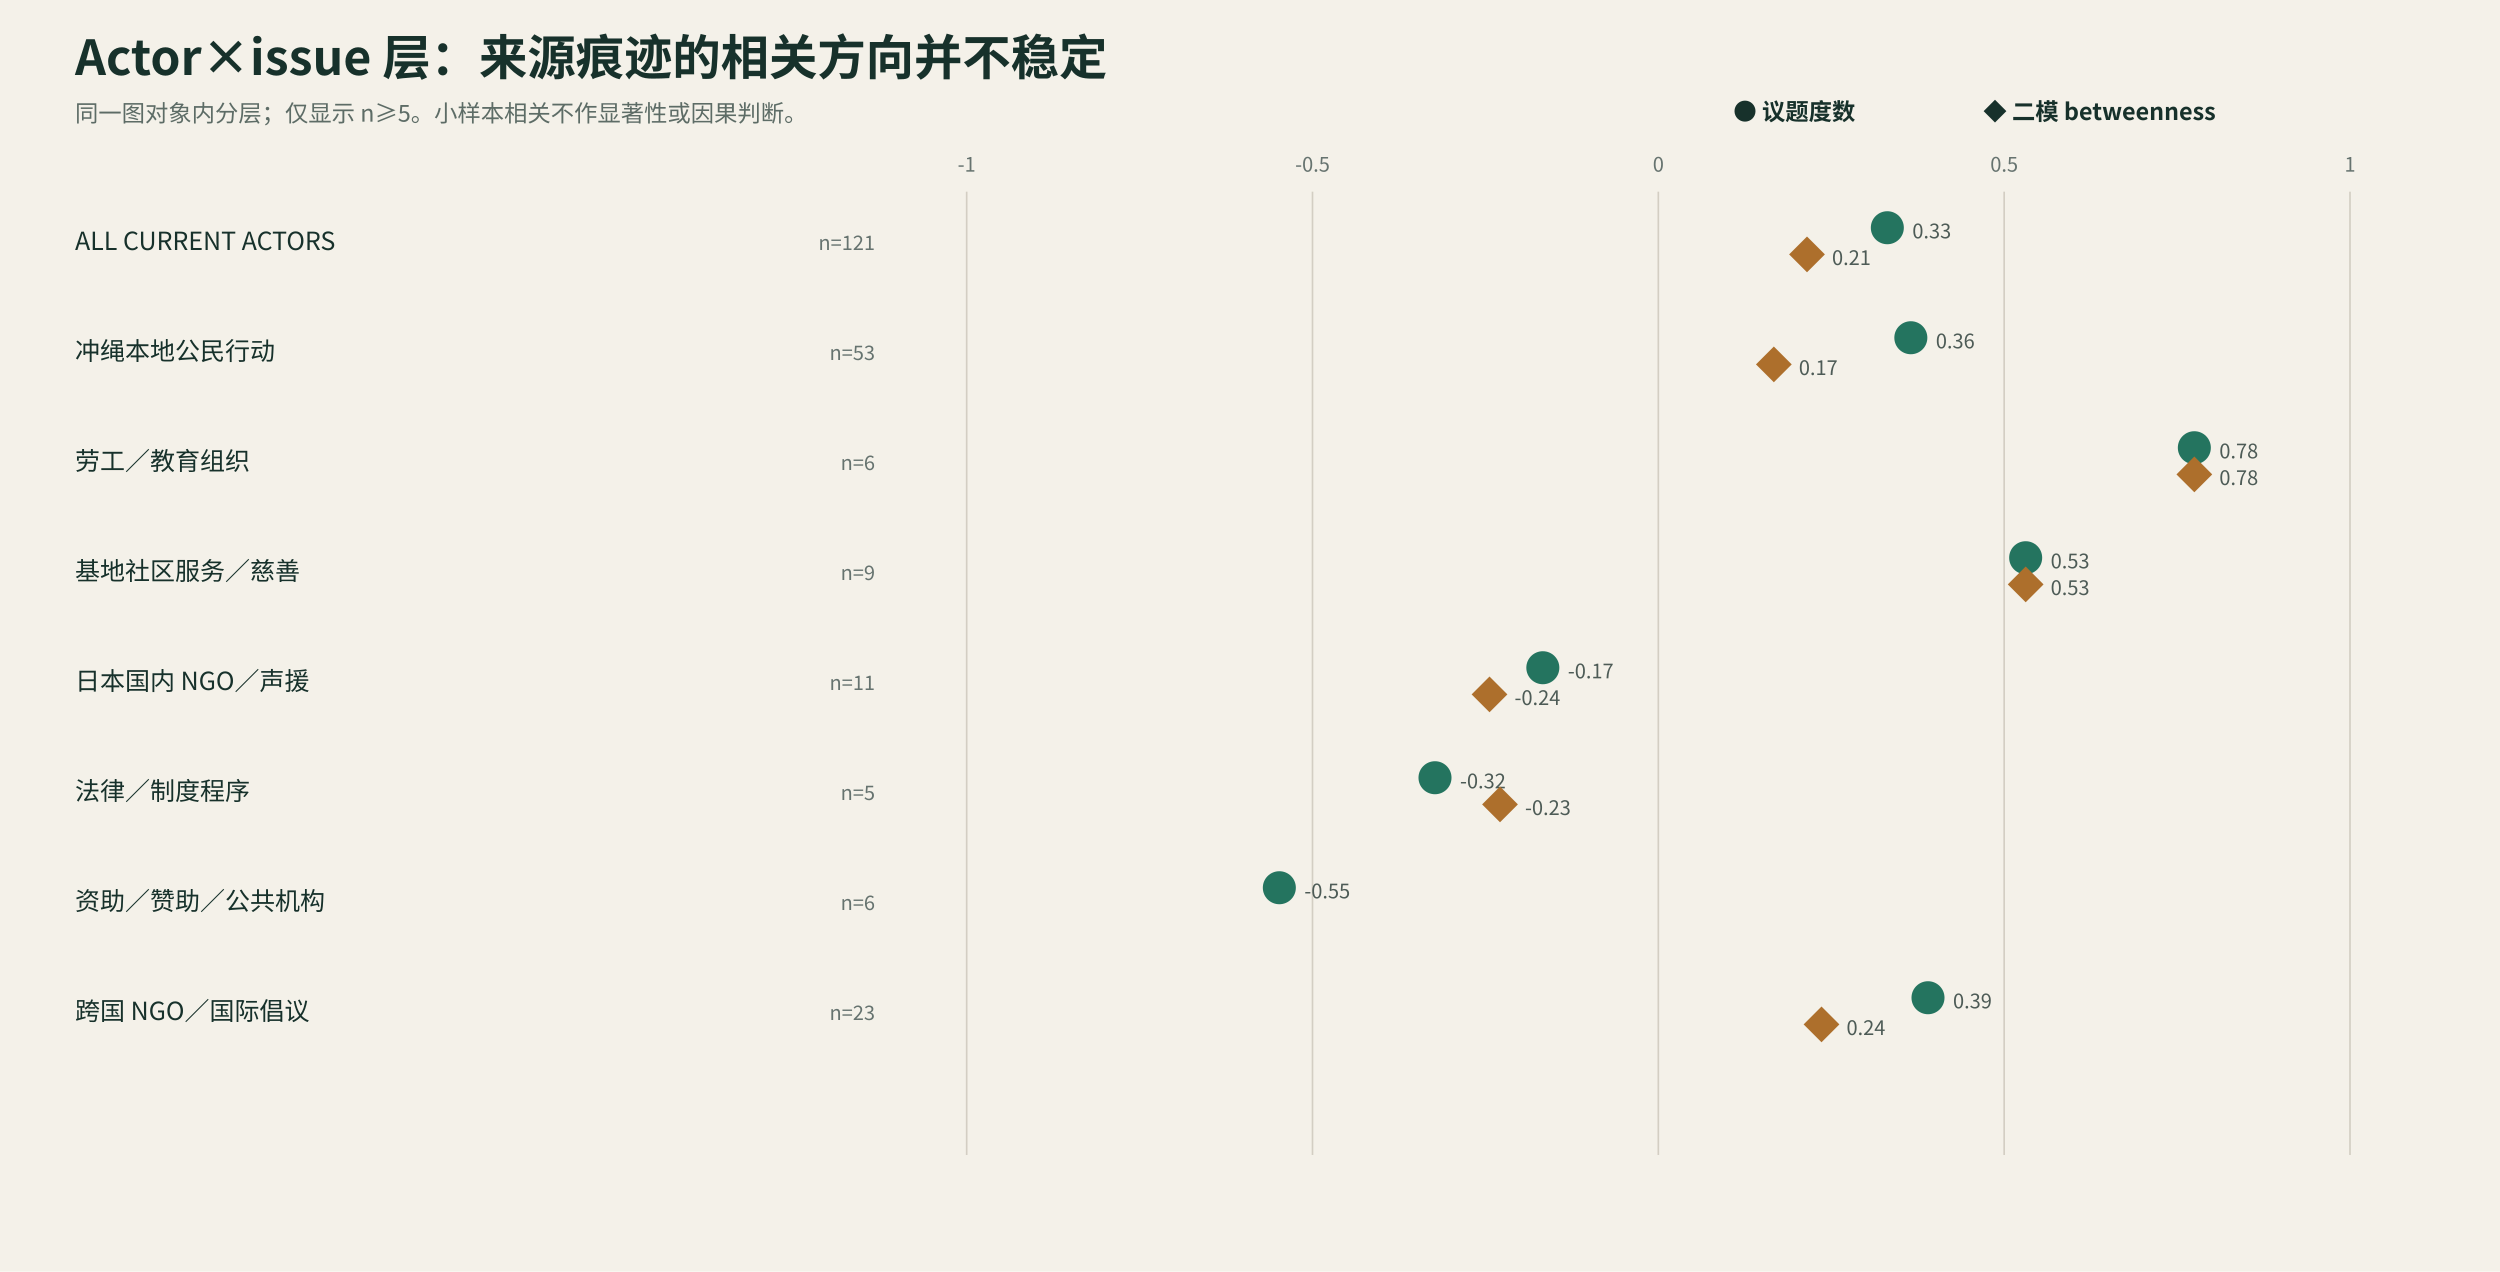
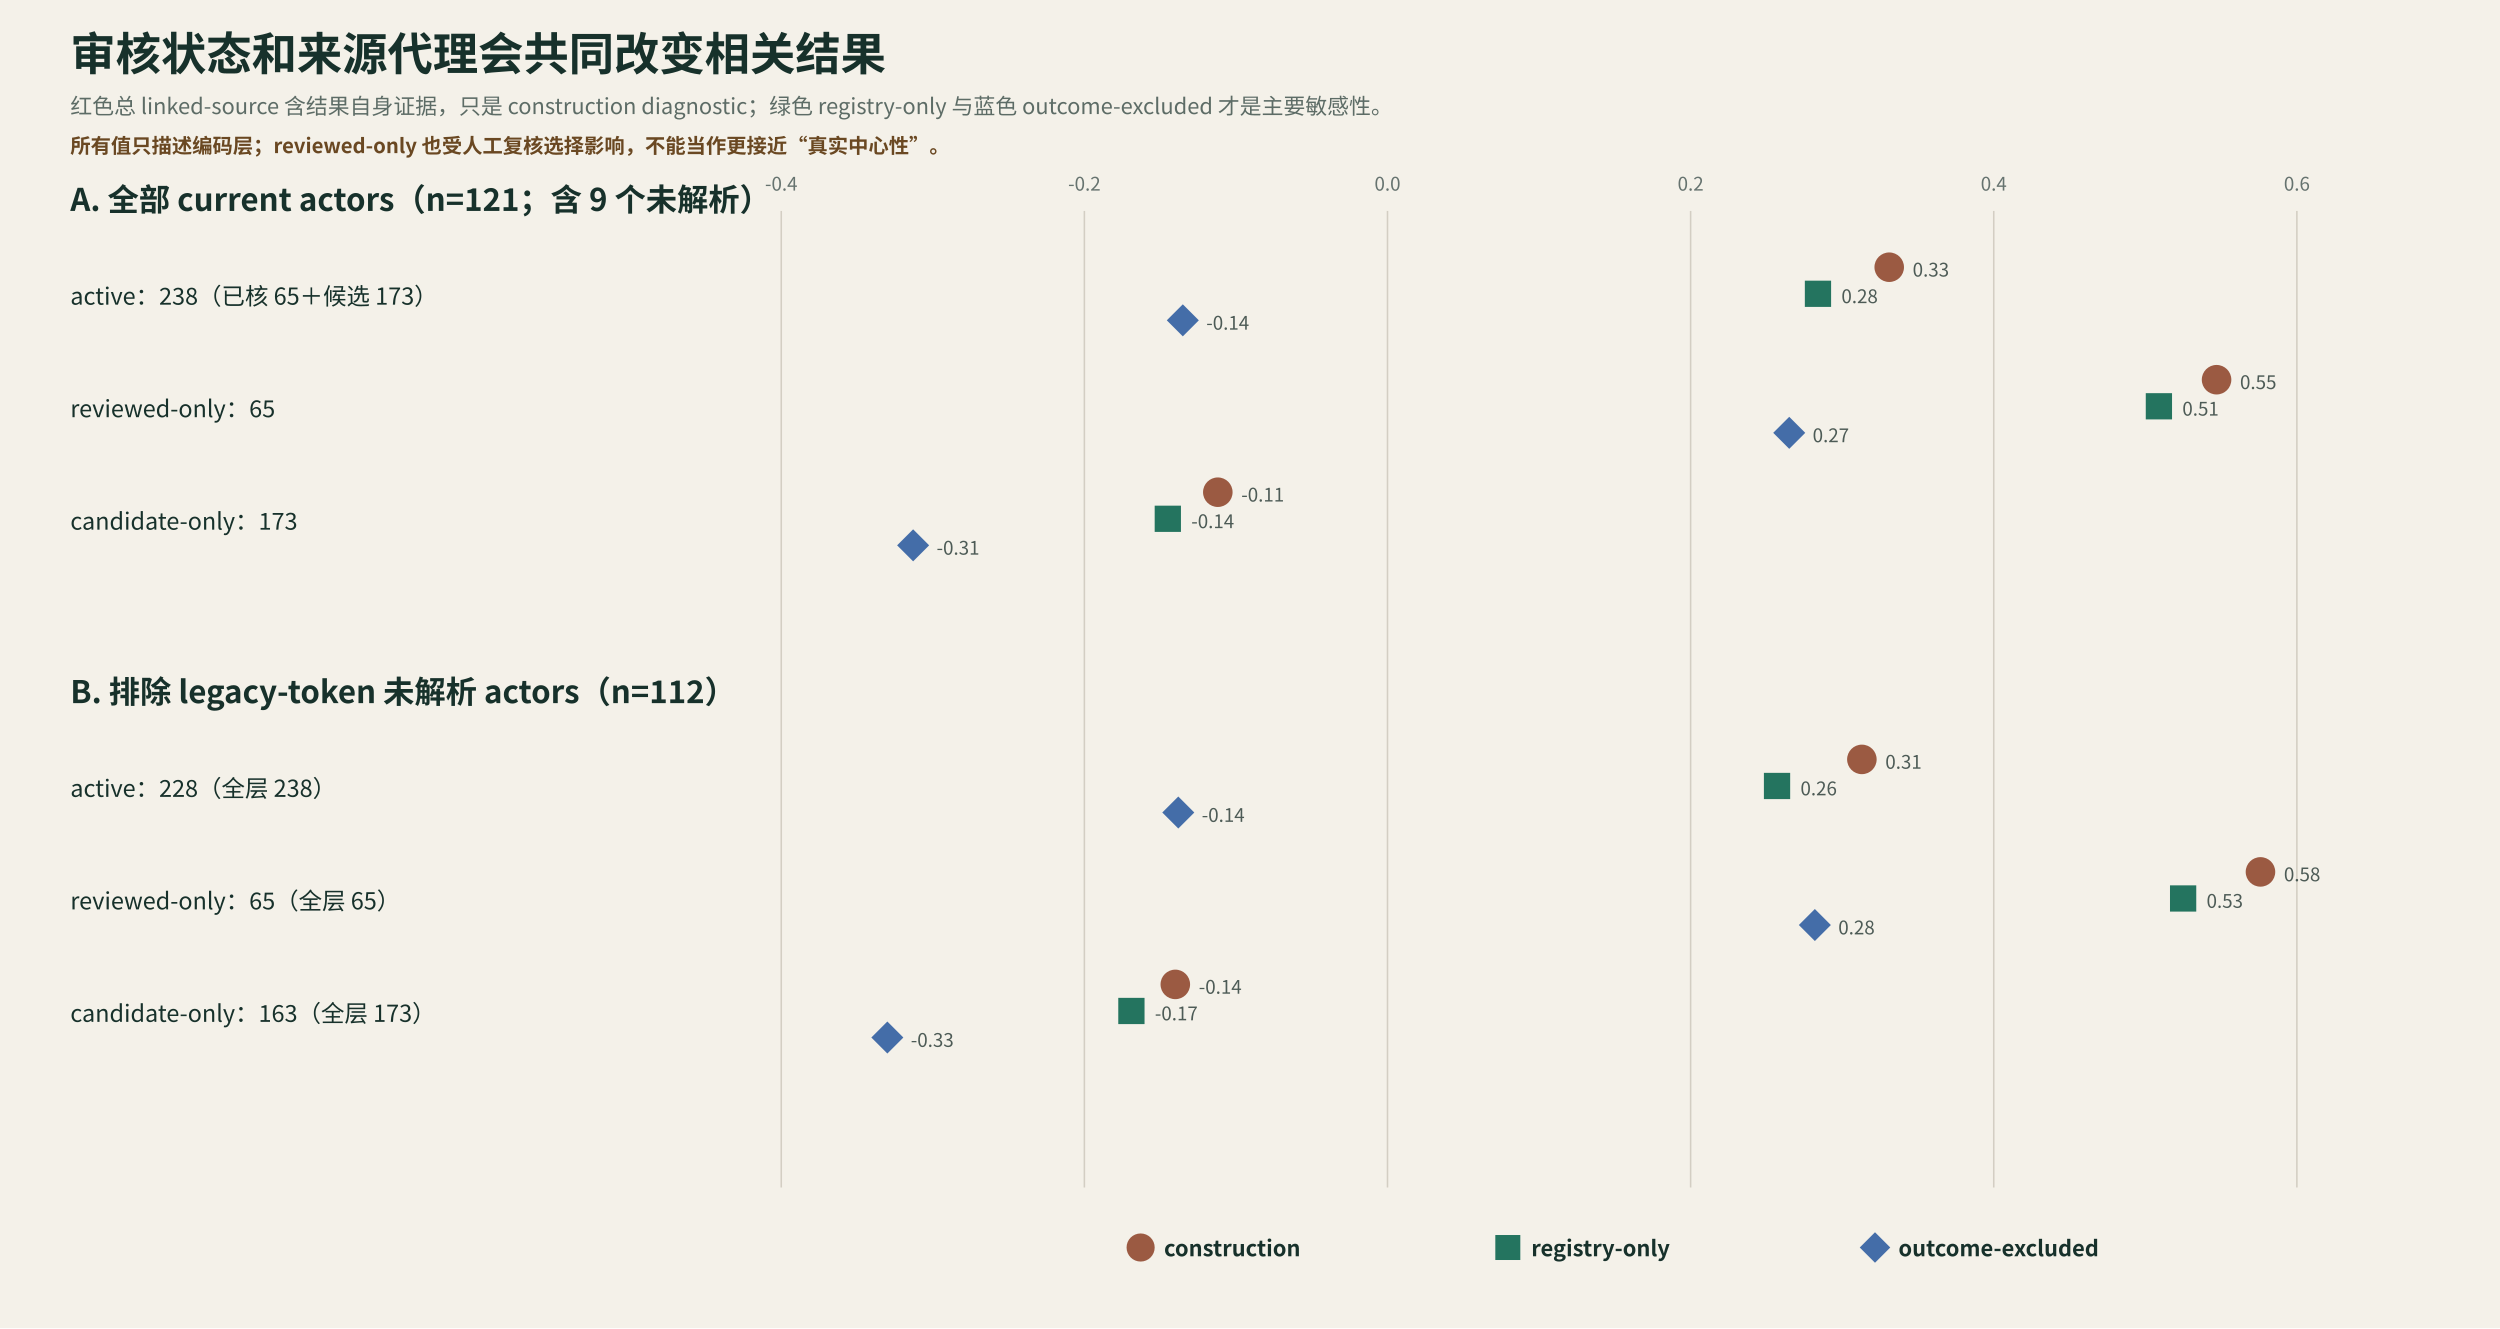
- <svg xmlns="http://www.w3.org/2000/svg" width="1500" height="763" viewBox="0 0 1500 763" role="img" aria-labelledby="title desc">
-   <rect width="1500" height="763" fill="#f4f1e9" />
+ <svg xmlns="http://www.w3.org/2000/svg" width="1600" height="850" viewBox="0 0 1600 850" role="img" aria-labelledby="title desc">
+   <rect width="1600" height="850" fill="#f4f1e9" />
  <style>
text{font-family:"Noto Sans CJK SC","Microsoft YaHei",Arial,sans-serif;fill:#17312b}
.title{font-size:29px;font-weight:700}.subtitle{font-size:14px;fill:#5d6c66}
- .grid{stroke:#d3cec3;stroke-width:1}.tick{font-size:12px;fill:#66736f}
- .label{font-size:15px}.n{font-size:12px;fill:#66736f}.degree{font-size:22px;fill:#24745f}
- .between{font-size:22px;fill:#ad6f2c}.value{font-size:12px;fill:#4d5b56}
- .legend{font-size:14px;font-weight:700}
+ .panel-title{font-size:20px;font-weight:700}.grid{stroke:#d3cec3;stroke-width:1}
+ .tick{font-size:12px;fill:#66736f}.label{font-size:15px}
+ .value{font-size:12px;fill:#4d5b56}.legend{font-size:14px;font-weight:700}
+ .warning{font-size:13px;fill:#6a4822;font-weight:700}
</style>
-   <text x="45" y="45" class="title">Actor×issue 层：来源痕迹的相关方向并不稳定</text>
-   <text x="45" y="73" class="subtitle">同一图对象内分层；仅显示 n≥5。小样本相关不作显著性或因果判断。</text>
-   <text x="1040" y="72" class="legend" fill="#24745f">● 议题度数</text>
-   <text x="1190" y="72" class="legend" fill="#ad6f2c">◆ 二模 betweenness</text>
-   <line x1="580.0" y1="115" x2="580.0" y2="693" class="grid" />
-   <text x="580.0" y="103" class="tick" text-anchor="middle">-1</text>
-   <line x1="787.5" y1="115" x2="787.5" y2="693" class="grid" />
-   <text x="787.5" y="103" class="tick" text-anchor="middle">-0.5</text>
-   <line x1="995.0" y1="115" x2="995.0" y2="693" class="grid" />
-   <text x="995.0" y="103" class="tick" text-anchor="middle">0</text>
-   <line x1="1202.5" y1="115" x2="1202.5" y2="693" class="grid" />
-   <text x="1202.5" y="103" class="tick" text-anchor="middle">0.5</text>
-   <line x1="1410.0" y1="115" x2="1410.0" y2="693" class="grid" />
-   <text x="1410.0" y="103" class="tick" text-anchor="middle">1</text>
-   <text x="45" y="150" class="label">ALL CURRENT ACTORS</text>
-   <text x="525" y="150" class="n" text-anchor="end">n=121</text>
-   <text x="1132.4" y="145" class="degree" text-anchor="middle">●</text>
-   <text x="1147.4" y="143" class="value">0.33</text>
-   <text x="1084.2" y="161" class="between" text-anchor="middle">◆</text>
-   <text x="1099.2" y="159" class="value">0.21</text>
-   <text x="45" y="216" class="label">冲绳本地公民行动</text>
-   <text x="525" y="216" class="n" text-anchor="end">n=53</text>
-   <text x="1146.5" y="211" class="degree" text-anchor="middle">●</text>
-   <text x="1161.5" y="209" class="value">0.36</text>
-   <text x="1064.3" y="227" class="between" text-anchor="middle">◆</text>
-   <text x="1079.3" y="225" class="value">0.17</text>
-   <text x="45" y="282" class="label">劳工／教育组织</text>
-   <text x="525" y="282" class="n" text-anchor="end">n=6</text>
-   <text x="1316.6" y="277" class="degree" text-anchor="middle">●</text>
-   <text x="1331.6" y="275" class="value">0.78</text>
-   <text x="1316.6" y="293" class="between" text-anchor="middle">◆</text>
-   <text x="1331.6" y="291" class="value">0.78</text>
-   <text x="45" y="348" class="label">基地社区服务／慈善</text>
-   <text x="525" y="348" class="n" text-anchor="end">n=9</text>
-   <text x="1215.4" y="343" class="degree" text-anchor="middle">●</text>
-   <text x="1230.4" y="341" class="value">0.53</text>
-   <text x="1215.4" y="359" class="between" text-anchor="middle">◆</text>
-   <text x="1230.4" y="357" class="value">0.53</text>
-   <text x="45" y="414" class="label">日本国内 NGO／声援</text>
-   <text x="525" y="414" class="n" text-anchor="end">n=11</text>
-   <text x="925.7" y="409" class="degree" text-anchor="middle">●</text>
-   <text x="940.7" y="407" class="value">-0.17</text>
-   <text x="893.7" y="425" class="between" text-anchor="middle">◆</text>
-   <text x="908.7" y="423" class="value">-0.24</text>
-   <text x="45" y="480" class="label">法律／制度程序</text>
-   <text x="525" y="480" class="n" text-anchor="end">n=5</text>
-   <text x="861.0" y="475" class="degree" text-anchor="middle">●</text>
-   <text x="876.0" y="473" class="value">-0.32</text>
-   <text x="900.0" y="491" class="between" text-anchor="middle">◆</text>
-   <text x="915.0" y="489" class="value">-0.23</text>
-   <text x="45" y="546" class="label">资助／赞助／公共机构</text>
-   <text x="525" y="546" class="n" text-anchor="end">n=6</text>
-   <text x="767.6" y="541" class="degree" text-anchor="middle">●</text>
-   <text x="782.6" y="539" class="value">-0.55</text>
-   <text x="45" y="612" class="label">跨国 NGO／国际倡议</text>
-   <text x="525" y="612" class="n" text-anchor="end">n=23</text>
-   <text x="1156.8" y="607" class="degree" text-anchor="middle">●</text>
-   <text x="1171.8" y="605" class="value">0.39</text>
-   <text x="1092.9" y="623" class="between" text-anchor="middle">◆</text>
-   <text x="1107.9" y="621" class="value">0.24</text>
+   <text x="45" y="45" class="title">审核状态和来源代理会共同改变相关结果</text>
+   <text x="45" y="73" class="subtitle">红色总 linked-source 含结果自身证据，只是 construction diagnostic；绿色 registry-only 与蓝色 outcome-excluded 才是主要敏感性。</text>
+   <text x="45" y="98" class="warning">所有值只描述编码层；reviewed-only 也受人工复核选择影响，不能当作更接近“真实中心性”。</text>
+   <line x1="500.0" y1="135" x2="500.0" y2="760" class="grid" />
+   <text x="500.0" y="122" class="tick" text-anchor="middle">-0.4</text>
+   <line x1="694.0" y1="135" x2="694.0" y2="760" class="grid" />
+   <text x="694.0" y="122" class="tick" text-anchor="middle">-0.2</text>
+   <line x1="888.0" y1="135" x2="888.0" y2="760" class="grid" />
+   <text x="888.0" y="122" class="tick" text-anchor="middle">0.0</text>
+   <line x1="1082.0" y1="135" x2="1082.0" y2="760" class="grid" />
+   <text x="1082.0" y="122" class="tick" text-anchor="middle">0.2</text>
+   <line x1="1276.0" y1="135" x2="1276.0" y2="760" class="grid" />
+   <text x="1276.0" y="122" class="tick" text-anchor="middle">0.4</text>
+   <line x1="1470.0" y1="135" x2="1470.0" y2="760" class="grid" />
+   <text x="1470.0" y="122" class="tick" text-anchor="middle">0.6</text>
+   <text x="45" y="135" class="panel-title">A. 全部 current actors（n=121；含 9 个未解析）</text>
+   <text x="45" y="195" class="label">active：238（已核 65＋候选 173）</text>
+   <text x="1209.1" y="179" font-size="21" style="fill:#9b5a42" text-anchor="middle">●</text>
+   <text x="1224.1" y="177" class="value">0.33</text>
+   <text x="1163.5" y="196" font-size="21" style="fill:#24745f" text-anchor="middle">■</text>
+   <text x="1178.5" y="194" class="value">0.28</text>
+   <text x="757.0" y="213" font-size="21" style="fill:#446da8" text-anchor="middle">◆</text>
+   <text x="772.0" y="211" class="value">-0.14</text>
+   <text x="45" y="267" class="label">reviewed-only：65</text>
+   <text x="1418.6" y="251" font-size="21" style="fill:#9b5a42" text-anchor="middle">●</text>
+   <text x="1433.6" y="249" class="value">0.55</text>
+   <text x="1381.7" y="268" font-size="21" style="fill:#24745f" text-anchor="middle">■</text>
+   <text x="1396.7" y="266" class="value">0.51</text>
+   <text x="1145.1" y="285" font-size="21" style="fill:#446da8" text-anchor="middle">◆</text>
+   <text x="1160.1" y="283" class="value">0.27</text>
+   <text x="45" y="339" class="label">candidate-only：173</text>
+   <text x="779.4" y="323" font-size="21" style="fill:#9b5a42" text-anchor="middle">●</text>
+   <text x="794.4" y="321" class="value">-0.11</text>
+   <text x="747.4" y="340" font-size="21" style="fill:#24745f" text-anchor="middle">■</text>
+   <text x="762.4" y="338" class="value">-0.14</text>
+   <text x="584.4" y="357" font-size="21" style="fill:#446da8" text-anchor="middle">◆</text>
+   <text x="599.4" y="355" class="value">-0.31</text>
+   <text x="45" y="450" class="panel-title">B. 排除 legacy-token 未解析 actors（n=112）</text>
+   <text x="45" y="510" class="label">active：228（全层 238）</text>
+   <text x="1191.6" y="494" font-size="21" style="fill:#9b5a42" text-anchor="middle">●</text>
+   <text x="1206.6" y="492" class="value">0.31</text>
+   <text x="1137.3" y="511" font-size="21" style="fill:#24745f" text-anchor="middle">■</text>
+   <text x="1152.3" y="509" class="value">0.26</text>
+   <text x="754.1" y="528" font-size="21" style="fill:#446da8" text-anchor="middle">◆</text>
+   <text x="769.1" y="526" class="value">-0.14</text>
+   <text x="45" y="582" class="label">reviewed-only：65（全层 65）</text>
+   <text x="1446.7" y="566" font-size="21" style="fill:#9b5a42" text-anchor="middle">●</text>
+   <text x="1461.7" y="564" class="value">0.58</text>
+   <text x="1397.2" y="583" font-size="21" style="fill:#24745f" text-anchor="middle">■</text>
+   <text x="1412.2" y="581" class="value">0.53</text>
+   <text x="1161.5" y="600" font-size="21" style="fill:#446da8" text-anchor="middle">◆</text>
+   <text x="1176.5" y="598" class="value">0.28</text>
+   <text x="45" y="654" class="label">candidate-only：163（全层 173）</text>
+   <text x="752.2" y="638" font-size="21" style="fill:#9b5a42" text-anchor="middle">●</text>
+   <text x="767.2" y="636" class="value">-0.14</text>
+   <text x="724.1" y="655" font-size="21" style="fill:#24745f" text-anchor="middle">■</text>
+   <text x="739.1" y="653" class="value">-0.17</text>
+   <text x="567.9" y="672" font-size="21" style="fill:#446da8" text-anchor="middle">◆</text>
+   <text x="582.9" y="670" class="value">-0.33</text>
+   <text x="720" y="806" font-size="20" style="fill:#9b5a42">●</text>
+   <text x="745" y="804" class="legend">construction</text>
+   <text x="955" y="806" font-size="20" style="fill:#24745f">■</text>
+   <text x="980" y="804" class="legend">registry-only</text>
+   <text x="1190" y="806" font-size="20" style="fill:#446da8">◆</text>
+   <text x="1215" y="804" class="legend">outcome-excluded</text>
</svg>
